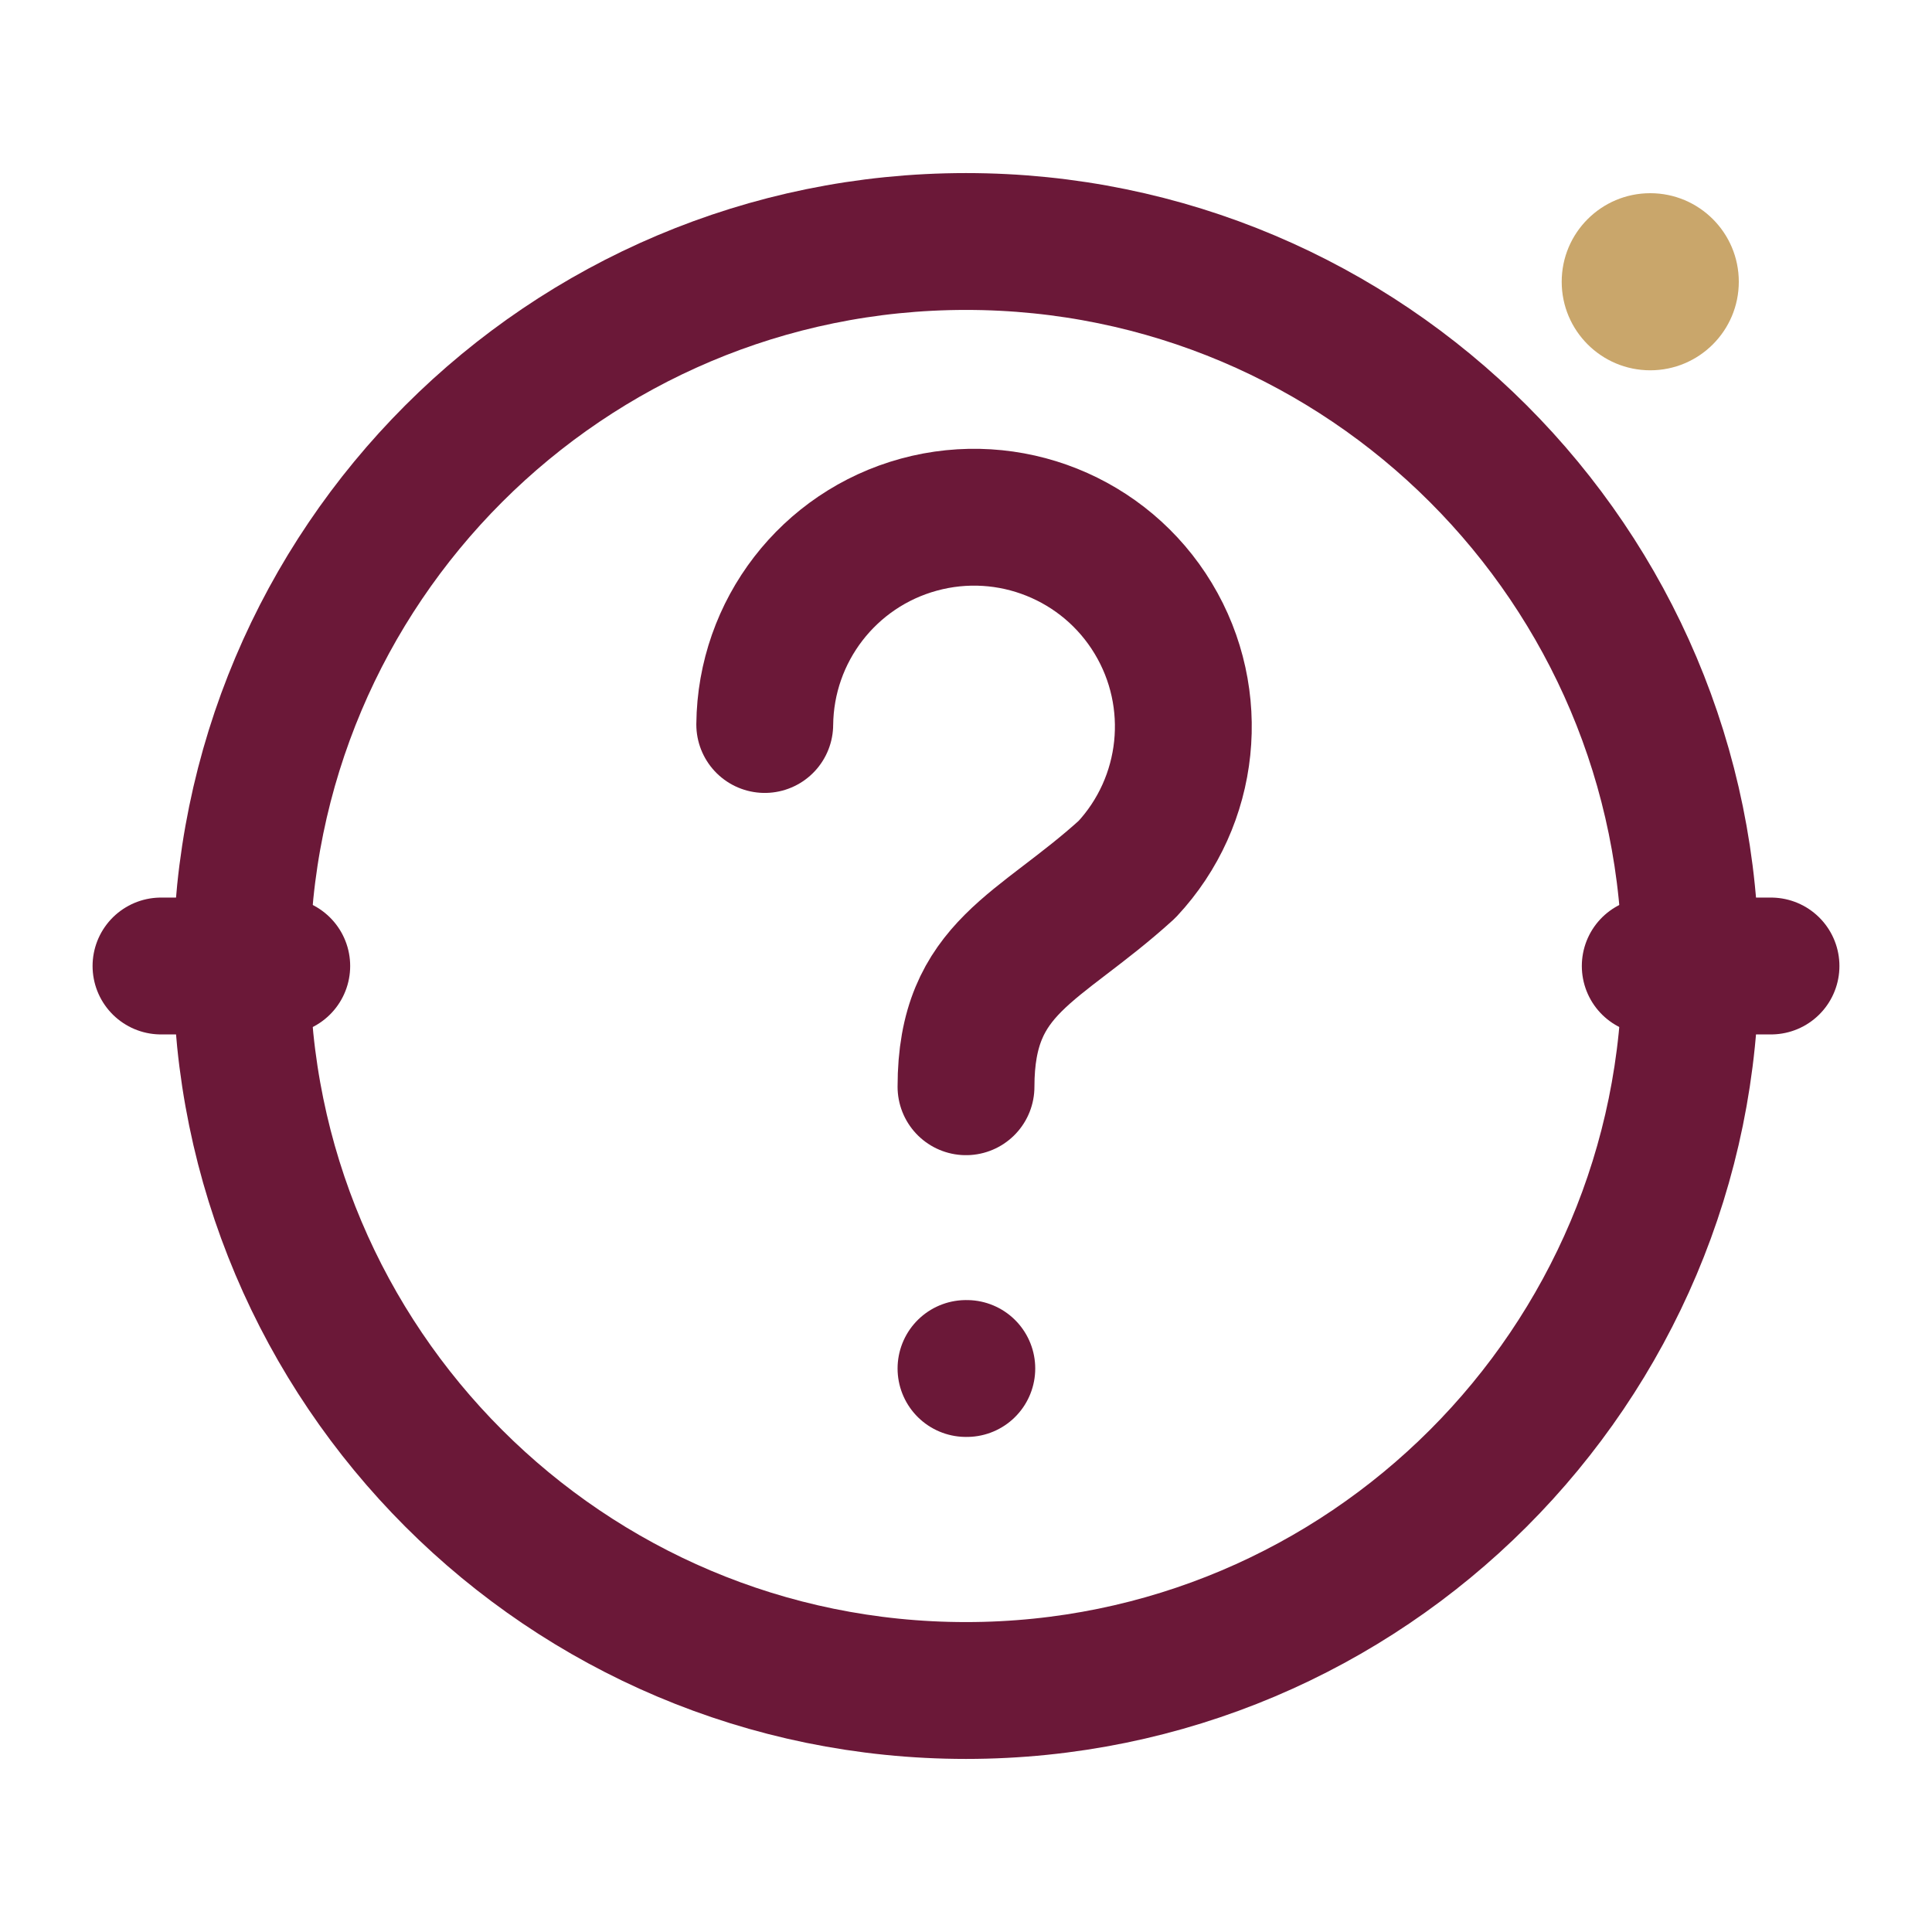
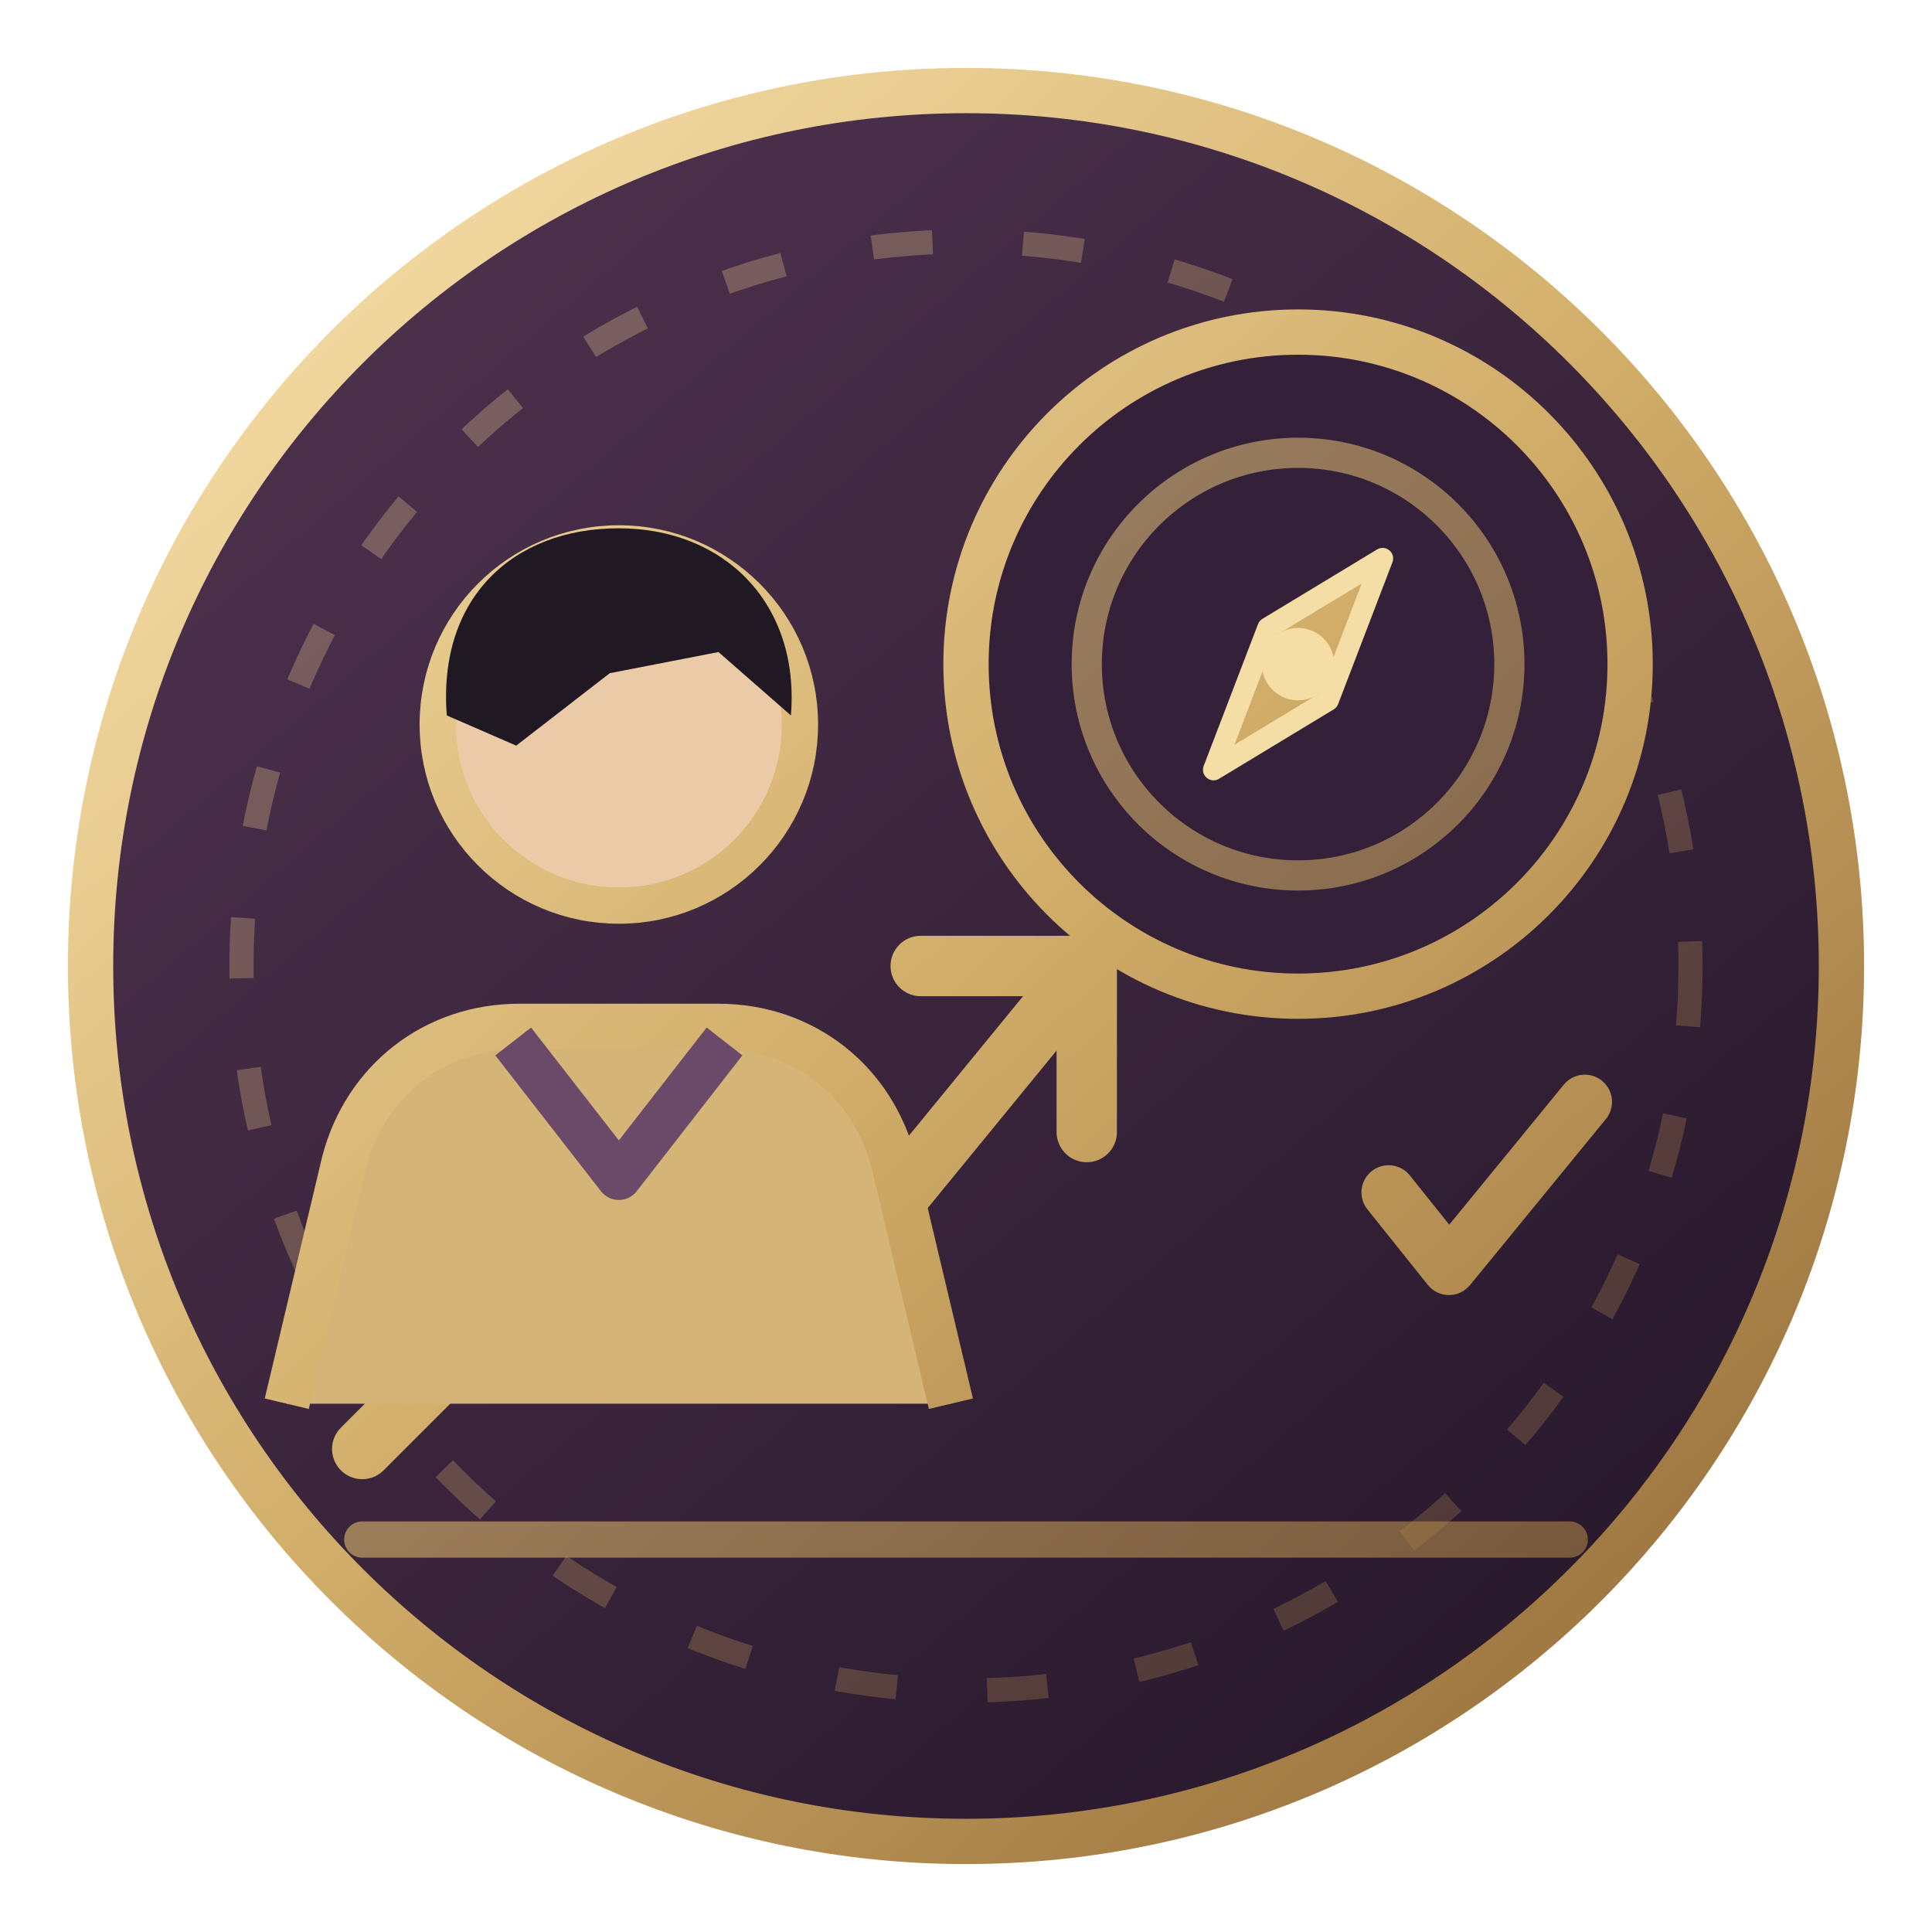
- <svg xmlns="http://www.w3.org/2000/svg" width="24" height="24" viewBox="0 0 24 24" fill="none" role="img" aria-labelledby="title desc">
-   <g stroke="#6B1838" stroke-width="1.7" stroke-linecap="round" stroke-linejoin="round">
-     <circle cx="12" cy="12" r="9" />
-     <path d="M9.5 9a2.6 2.6 0 1 1 4.5 1.8c-1.1 1-2 1.2-2 2.7" />
-     <path d="M12 17h.01" />
-     <path d="M3.5 12H2M22 12h-1.5" />
-   </g>
-   <circle cx="20.5" cy="3.5" r="1.1" fill="#C9A66B" />
+ <svg xmlns="http://www.w3.org/2000/svg" width="64" height="64" viewBox="0 0 64 64" fill="none" role="img" aria-labelledby="career-guidance-title career-guidance-desc">
+   <defs>
+     <linearGradient id="guidanceGold" x1="9" y1="7" x2="55" y2="57" gradientUnits="userSpaceOnUse">
+       <stop offset="0" stop-color="#F5DDA6" />
+       <stop offset="0.5" stop-color="#D1AD69" />
+       <stop offset="1" stop-color="#99713D" />
+     </linearGradient>
+     <linearGradient id="guidanceBackground" x1="8" y1="4" x2="57" y2="61" gradientUnits="userSpaceOnUse">
+       <stop offset="0" stop-color="#50334F" />
+       <stop offset="1" stop-color="#241629" />
+     </linearGradient>
+   </defs>
+   <circle cx="32" cy="32" r="29" fill="url(#guidanceBackground)" stroke="url(#guidanceGold)" stroke-width="1.5" />
+   <circle cx="32" cy="32" r="24" stroke="url(#guidanceGold)" stroke-opacity="0.3" stroke-width="0.8" stroke-dasharray="2 3" />
+   <circle cx="43" cy="22" r="11" fill="#342039" stroke="url(#guidanceGold)" stroke-width="1.5" />
+   <circle cx="43" cy="22" r="7" stroke="url(#guidanceGold)" stroke-opacity="0.6" stroke-width="1" />
+   <path d="M45.8 18.5L44 23.2L40.2 25.5L42 20.8Z" fill="url(#guidanceGold)" stroke="#F5DDA6" stroke-width="0.7" stroke-linejoin="round" />
+   <circle cx="43" cy="22" r="1.2" fill="#F5DDA6" />
+   <path d="M12 48L20 40L27 43L36 32" stroke="url(#guidanceGold)" stroke-width="2" stroke-linecap="round" stroke-linejoin="round" />
+   <path d="M30.5 32H36V37.5" stroke="url(#guidanceGold)" stroke-width="2" stroke-linecap="round" stroke-linejoin="round" />
+   <circle cx="20.5" cy="24" r="6" fill="#EBCBA7" stroke="url(#guidanceGold)" stroke-width="1.2" />
+   <path d="M14.8 23.7C14.5 19.8 17 17.5 20.5 17.5            C24 17.5 26.5 20 26.2 23.7            L23.8 21.6L20.2 22.3L17.1 24.7Z" fill="#201823" />
+   <path d="M9.5 46.5L11.4 38.5            C12.1 35.8 14.4 34 17.2 34H23.8            C26.6 34 28.9 35.8 29.6 38.5            L31.5 46.5" fill="#D4B477" stroke="url(#guidanceGold)" stroke-width="1.5" stroke-linejoin="round" />
+   <path d="M17 34.5L20.5 39L24 34.5" stroke="#6B4968" stroke-width="1.5" stroke-linejoin="round" />
+   <path d="M46 39.5L48 42L52.5 36.5" stroke="url(#guidanceGold)" stroke-width="1.8" stroke-linecap="round" stroke-linejoin="round" />
+   <path d="M12 51H52" stroke="url(#guidanceGold)" stroke-opacity="0.65" stroke-width="1.2" stroke-linecap="round" />
</svg>
